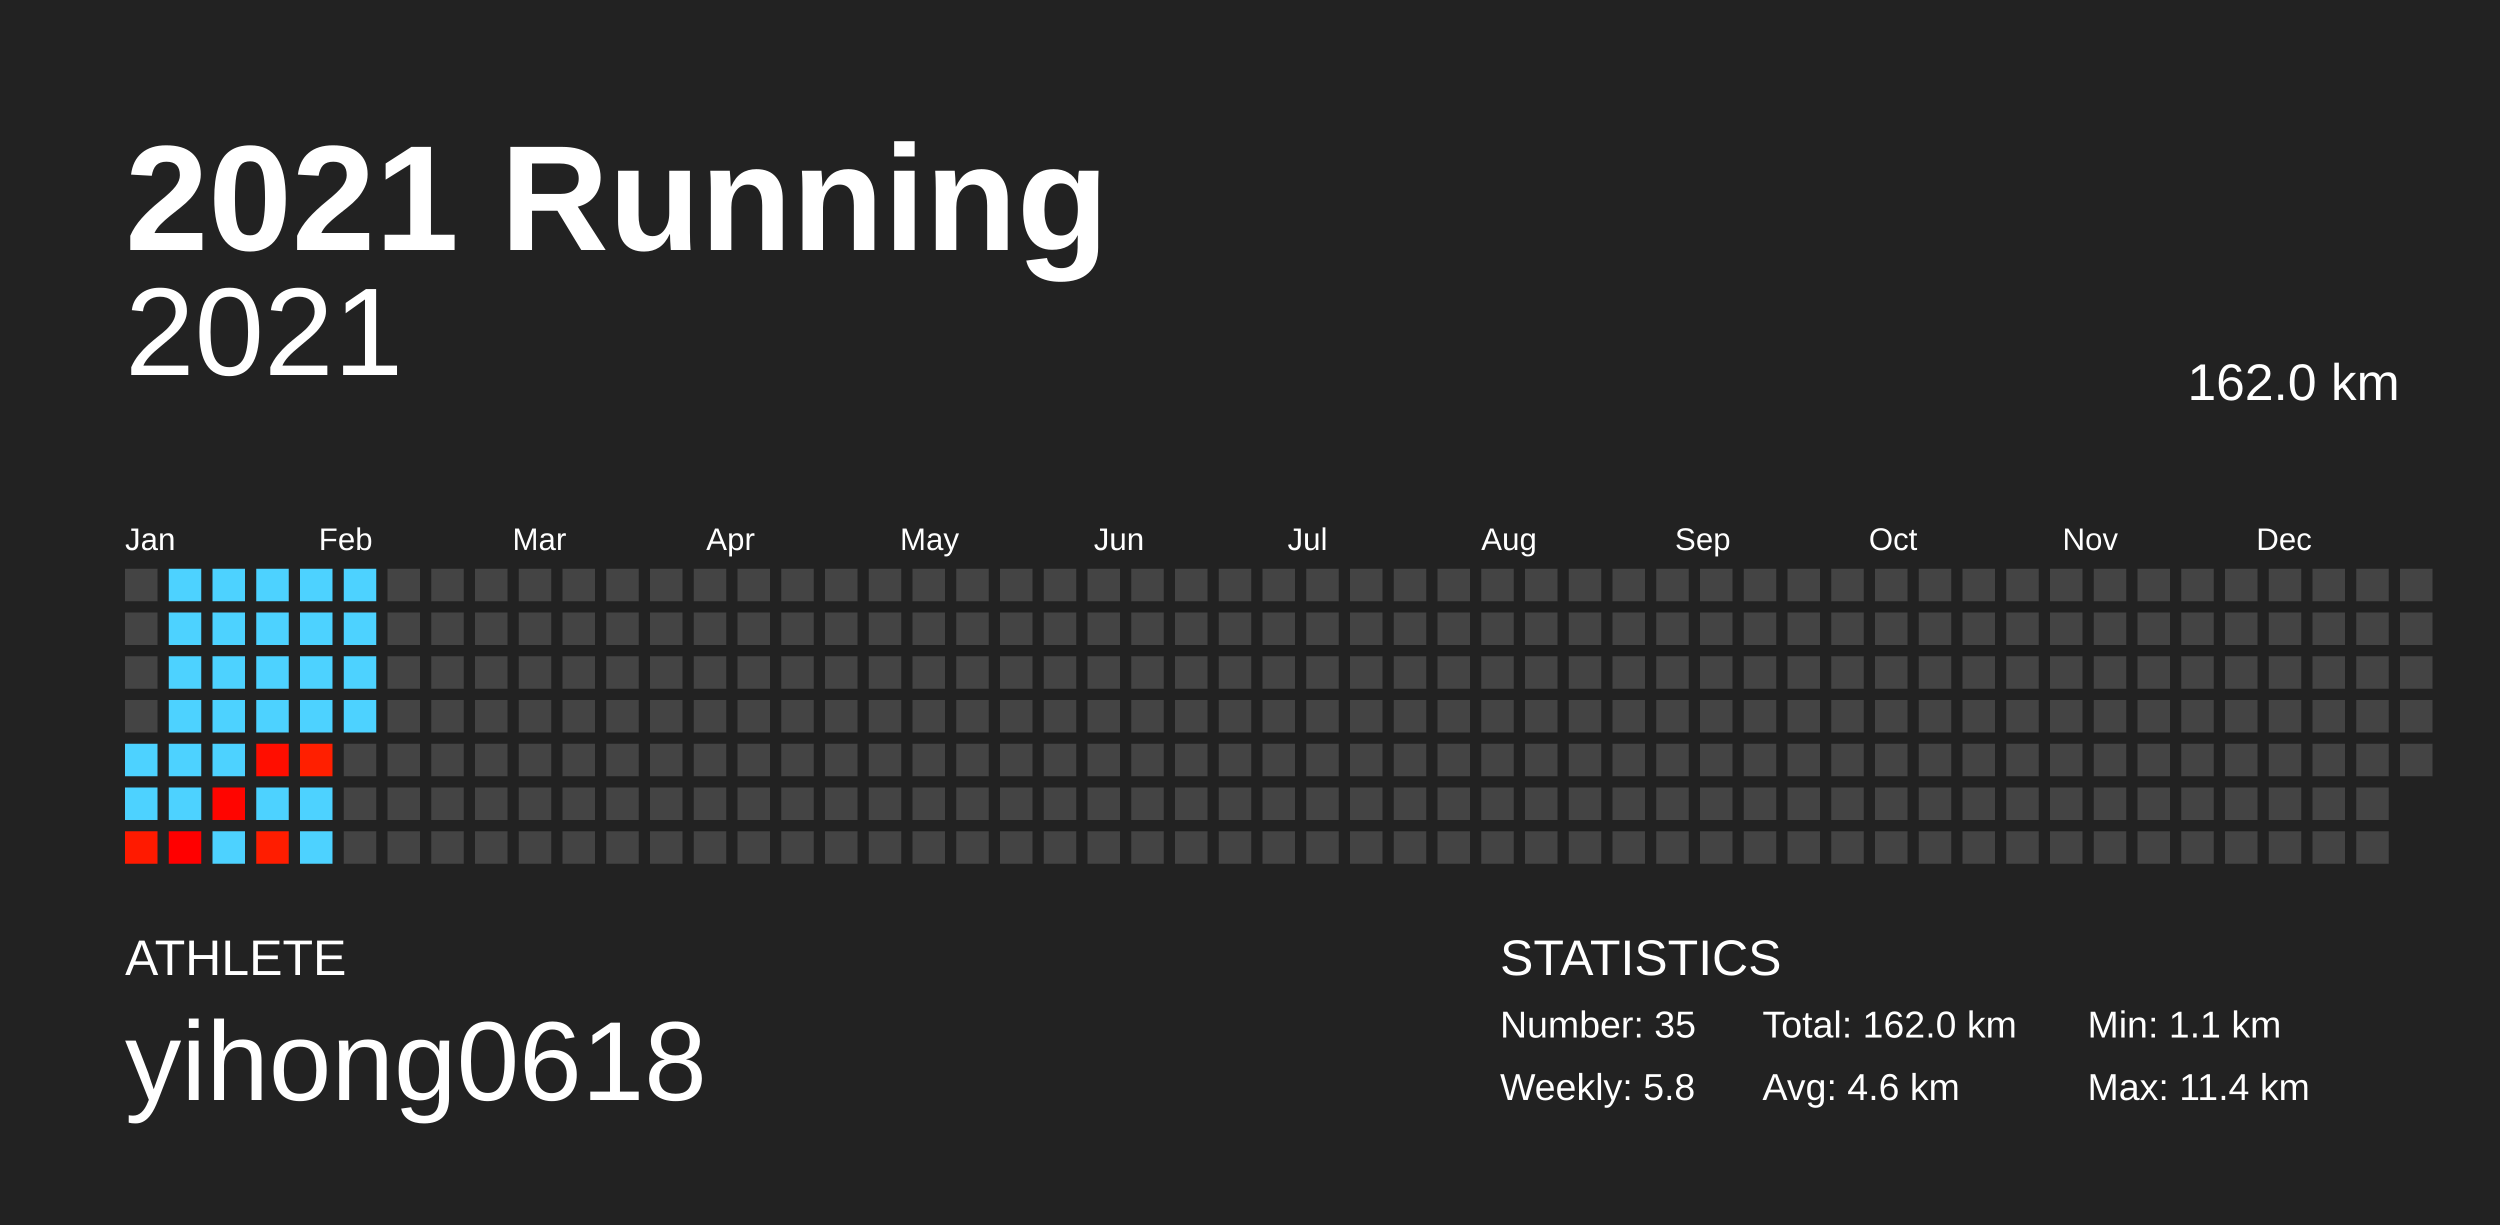
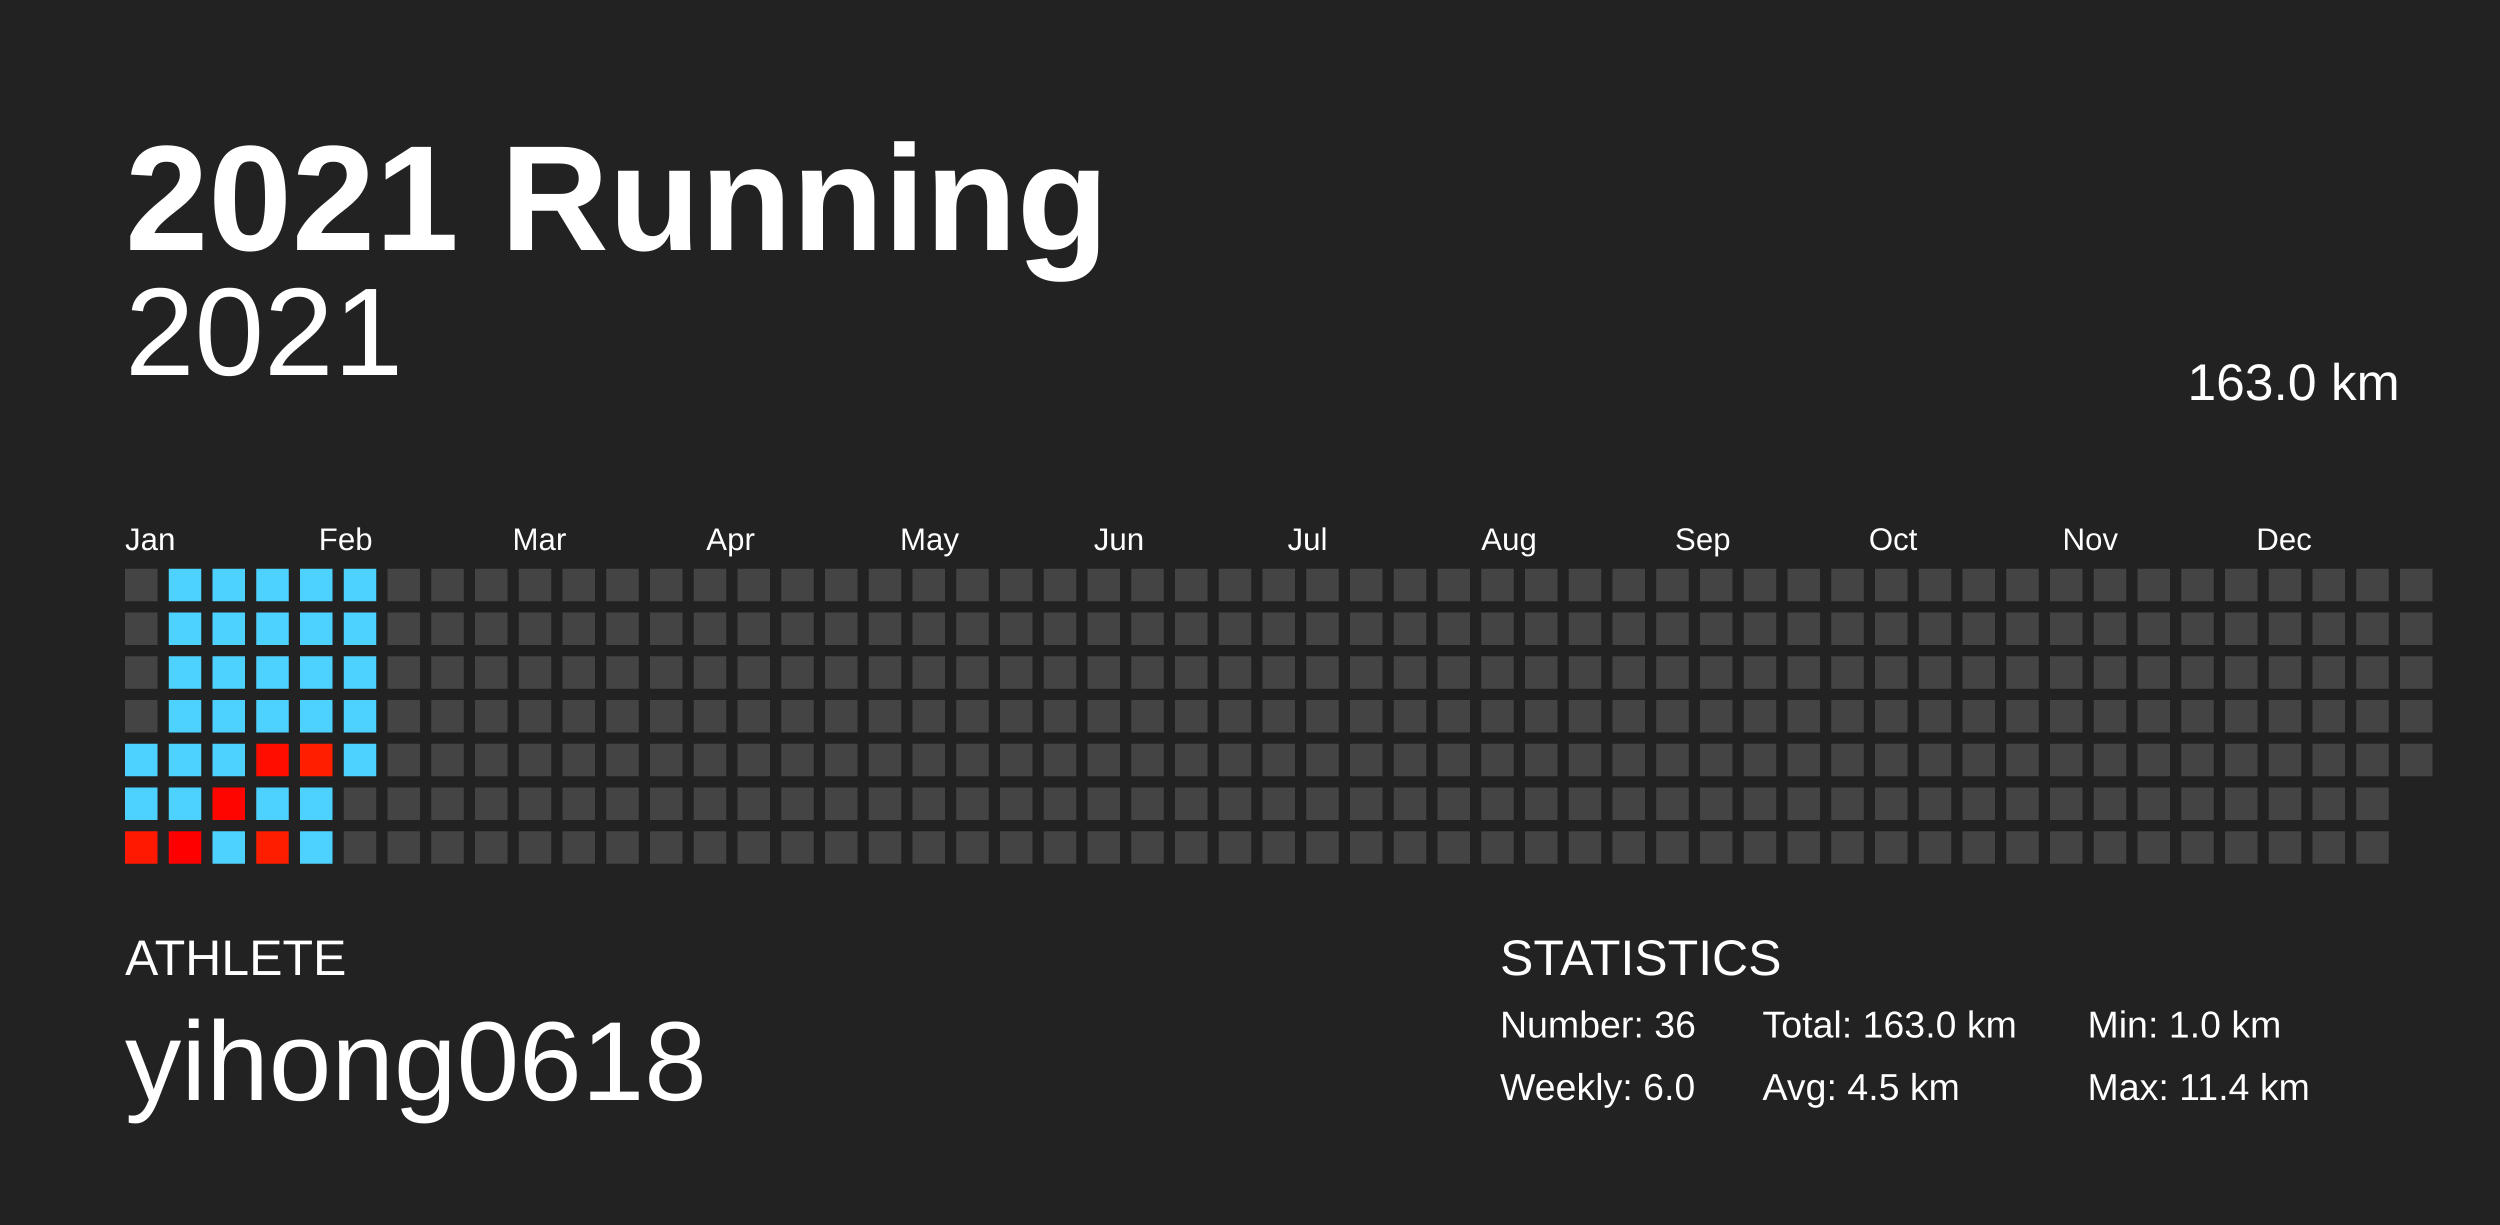
<svg xmlns="http://www.w3.org/2000/svg" baseProfile="full" height="98mm" version="1.1" viewBox="0,0,200,98" width="200mm">
  <defs />
  <rect fill="#222222" height="98" width="200" x="0" y="0" />
  <text fill="#FFFFFF" style="font-size:12px; font-family:Arial; font-weight:bold;" x="10" y="20">2021 Running</text>
  <text fill="#FFFFFF" style="font-size:4px; font-family:Arial" x="10" y="78">ATHLETE</text>
  <text fill="#FFFFFF" style="font-size:9px; font-family:Arial" x="10" y="88">yihong0618</text>
  <text fill="#FFFFFF" style="font-size:4px; font-family:Arial" x="120" y="78">STATISTICS</text>
-   <text fill="#FFFFFF" style="font-size:3px; font-family:Arial" x="120" y="83">Number: 35</text>
-   <text fill="#FFFFFF" style="font-size:3px; font-family:Arial" x="120" y="88">Weekly: 5.8</text>
-   <text fill="#FFFFFF" style="font-size:3px; font-family:Arial" x="141" y="83">Total: 162.0 km</text>
-   <text fill="#FFFFFF" style="font-size:3px; font-family:Arial" x="141" y="88">Avg: 4.6 km</text>
-   <text fill="#FFFFFF" style="font-size:3px; font-family:Arial" x="167" y="83">Min: 1.1 km</text>
+   <text fill="#FFFFFF" style="font-size:3px; font-family:Arial" x="120" y="83">Number: 36</text>
+   <text fill="#FFFFFF" style="font-size:3px; font-family:Arial" x="120" y="88">Weekly: 6.0</text>
+   <text fill="#FFFFFF" style="font-size:3px; font-family:Arial" x="141" y="83">Total: 163.0 km</text>
+   <text fill="#FFFFFF" style="font-size:3px; font-family:Arial" x="141" y="88">Avg: 4.5 km</text>
+   <text fill="#FFFFFF" style="font-size:3px; font-family:Arial" x="167" y="83">Min: 1.0 km</text>
  <text fill="#FFFFFF" style="font-size:3px; font-family:Arial" x="167" y="88">Max: 11.4 km</text>
  <text alignment-baseline="hanging" fill="#FFFFFF" style="font-size:10.0px; font-family:Arial;" x="10" y="30">2021</text>
-   <text alignment-baseline="hanging" fill="#FFFFFF" style="font-size:4.125px; font-family:Arial;" x="175" y="32">162.0 km</text>
+   <text alignment-baseline="hanging" fill="#FFFFFF" style="font-size:4.125px; font-family:Arial;" x="175" y="32">163.0 km</text>
  <text fill="#FFFFFF" style="font-size:2.5px; font-family:Arial" x="10.0" y="44">Jan</text>
  <text fill="#FFFFFF" style="font-size:2.5px; font-family:Arial" x="25.5" y="44">Feb</text>
  <text fill="#FFFFFF" style="font-size:2.5px; font-family:Arial" x="41.0" y="44">Mar</text>
  <text fill="#FFFFFF" style="font-size:2.5px; font-family:Arial" x="56.5" y="44">Apr</text>
  <text fill="#FFFFFF" style="font-size:2.5px; font-family:Arial" x="72.0" y="44">May</text>
  <text fill="#FFFFFF" style="font-size:2.5px; font-family:Arial" x="87.5" y="44">Jun</text>
  <text fill="#FFFFFF" style="font-size:2.5px; font-family:Arial" x="103.0" y="44">Jul</text>
  <text fill="#FFFFFF" style="font-size:2.5px; font-family:Arial" x="118.5" y="44">Aug</text>
  <text fill="#FFFFFF" style="font-size:2.5px; font-family:Arial" x="134.0" y="44">Sep</text>
  <text fill="#FFFFFF" style="font-size:2.5px; font-family:Arial" x="149.5" y="44">Oct</text>
  <text fill="#FFFFFF" style="font-size:2.5px; font-family:Arial" x="165.0" y="44">Nov</text>
  <text fill="#FFFFFF" style="font-size:2.5px; font-family:Arial" x="180.5" y="44">Dec</text>
  <rect fill="#444444" height="2.6" width="2.6" x="10.0" y="45.5" />
  <rect fill="#444444" height="2.6" width="2.6" x="10.0" y="49.0" />
  <rect fill="#444444" height="2.6" width="2.6" x="10.0" y="52.5" />
  <rect fill="#444444" height="2.6" width="2.6" x="10.0" y="56.0" />
  <rect fill="#4dd2ff" height="2.6" width="2.6" x="10.0" y="59.5" />
  <rect fill="#4dd2ff" height="2.6" width="2.6" x="10.0" y="63.0" />
-   <rect fill="#ff1a00" height="2.6" width="2.6" x="10.0" y="66.5" />
+   <rect fill="#ff1900" height="2.6" width="2.6" x="10.0" y="66.5" />
  <rect fill="#4dd2ff" height="2.6" width="2.6" x="13.5" y="45.5" />
  <rect fill="#4dd2ff" height="2.6" width="2.6" x="13.5" y="49.0" />
  <rect fill="#4dd2ff" height="2.6" width="2.6" x="13.5" y="52.5" />
  <rect fill="#4dd2ff" height="2.6" width="2.6" x="13.5" y="56.0" />
  <rect fill="#4dd2ff" height="2.6" width="2.6" x="13.5" y="59.5" />
  <rect fill="#4dd2ff" height="2.6" width="2.6" x="13.5" y="63.0" />
  <rect fill="#ff0000" height="2.6" width="2.6" x="13.5" y="66.5" />
  <rect fill="#4dd2ff" height="2.6" width="2.6" x="17.0" y="45.5" />
  <rect fill="#4dd2ff" height="2.6" width="2.6" x="17.0" y="49.0" />
  <rect fill="#4dd2ff" height="2.6" width="2.6" x="17.0" y="52.5" />
  <rect fill="#4dd2ff" height="2.6" width="2.6" x="17.0" y="56.0" />
  <rect fill="#4dd2ff" height="2.6" width="2.6" x="17.0" y="59.5" />
  <rect fill="#ff0500" height="2.6" width="2.6" x="17.0" y="63.0" />
  <rect fill="#4dd2ff" height="2.6" width="2.6" x="17.0" y="66.5" />
  <rect fill="#4dd2ff" height="2.6" width="2.6" x="20.5" y="45.5" />
  <rect fill="#4dd2ff" height="2.6" width="2.6" x="20.5" y="49.0" />
  <rect fill="#4dd2ff" height="2.6" width="2.6" x="20.5" y="52.5" />
  <rect fill="#4dd2ff" height="2.6" width="2.6" x="20.5" y="56.0" />
  <rect fill="#ff0e00" height="2.6" width="2.6" x="20.5" y="59.5" />
  <rect fill="#4dd2ff" height="2.6" width="2.6" x="20.5" y="63.0" />
  <rect fill="#ff1d00" height="2.6" width="2.6" x="20.5" y="66.5" />
  <rect fill="#4dd2ff" height="2.6" width="2.6" x="24.0" y="45.5" />
  <rect fill="#4dd2ff" height="2.6" width="2.6" x="24.0" y="49.0" />
  <rect fill="#4dd2ff" height="2.6" width="2.6" x="24.0" y="52.5" />
  <rect fill="#4dd2ff" height="2.6" width="2.6" x="24.0" y="56.0" />
-   <rect fill="#ff1f00" height="2.6" width="2.6" x="24.0" y="59.5" />
+   <rect fill="#ff1e00" height="2.6" width="2.6" x="24.0" y="59.5" />
  <rect fill="#4dd2ff" height="2.6" width="2.6" x="24.0" y="63.0" />
  <rect fill="#4dd2ff" height="2.6" width="2.6" x="24.0" y="66.5" />
  <rect fill="#4dd2ff" height="2.6" width="2.6" x="27.5" y="45.5" />
  <rect fill="#4dd2ff" height="2.6" width="2.6" x="27.5" y="49.0" />
  <rect fill="#4dd2ff" height="2.6" width="2.6" x="27.5" y="52.5" />
  <rect fill="#4dd2ff" height="2.6" width="2.6" x="27.5" y="56.0" />
-   <rect fill="#444444" height="2.6" width="2.6" x="27.5" y="59.5" />
+   <rect fill="#4dd2ff" height="2.6" width="2.6" x="27.5" y="59.5" />
  <rect fill="#444444" height="2.6" width="2.6" x="27.5" y="63.0" />
  <rect fill="#444444" height="2.6" width="2.6" x="27.5" y="66.5" />
  <rect fill="#444444" height="2.6" width="2.6" x="31.0" y="45.5" />
  <rect fill="#444444" height="2.6" width="2.6" x="31.0" y="49.0" />
  <rect fill="#444444" height="2.6" width="2.6" x="31.0" y="52.5" />
  <rect fill="#444444" height="2.6" width="2.6" x="31.0" y="56.0" />
  <rect fill="#444444" height="2.6" width="2.6" x="31.0" y="59.5" />
  <rect fill="#444444" height="2.6" width="2.6" x="31.0" y="63.0" />
  <rect fill="#444444" height="2.6" width="2.6" x="31.0" y="66.5" />
  <rect fill="#444444" height="2.6" width="2.6" x="34.5" y="45.5" />
  <rect fill="#444444" height="2.6" width="2.6" x="34.5" y="49.0" />
  <rect fill="#444444" height="2.6" width="2.6" x="34.5" y="52.5" />
  <rect fill="#444444" height="2.6" width="2.6" x="34.5" y="56.0" />
  <rect fill="#444444" height="2.6" width="2.6" x="34.5" y="59.5" />
  <rect fill="#444444" height="2.6" width="2.6" x="34.5" y="63.0" />
  <rect fill="#444444" height="2.6" width="2.6" x="34.5" y="66.5" />
  <rect fill="#444444" height="2.6" width="2.6" x="38.0" y="45.5" />
  <rect fill="#444444" height="2.6" width="2.6" x="38.0" y="49.0" />
  <rect fill="#444444" height="2.6" width="2.6" x="38.0" y="52.5" />
  <rect fill="#444444" height="2.6" width="2.6" x="38.0" y="56.0" />
  <rect fill="#444444" height="2.6" width="2.6" x="38.0" y="59.5" />
  <rect fill="#444444" height="2.6" width="2.6" x="38.0" y="63.0" />
  <rect fill="#444444" height="2.6" width="2.6" x="38.0" y="66.5" />
  <rect fill="#444444" height="2.6" width="2.6" x="41.5" y="45.5" />
  <rect fill="#444444" height="2.6" width="2.6" x="41.5" y="49.0" />
  <rect fill="#444444" height="2.6" width="2.6" x="41.5" y="52.5" />
  <rect fill="#444444" height="2.6" width="2.6" x="41.5" y="56.0" />
  <rect fill="#444444" height="2.6" width="2.6" x="41.5" y="59.5" />
  <rect fill="#444444" height="2.6" width="2.6" x="41.5" y="63.0" />
  <rect fill="#444444" height="2.6" width="2.6" x="41.5" y="66.5" />
  <rect fill="#444444" height="2.6" width="2.6" x="45.0" y="45.5" />
  <rect fill="#444444" height="2.6" width="2.6" x="45.0" y="49.0" />
  <rect fill="#444444" height="2.6" width="2.6" x="45.0" y="52.5" />
  <rect fill="#444444" height="2.6" width="2.6" x="45.0" y="56.0" />
  <rect fill="#444444" height="2.6" width="2.6" x="45.0" y="59.5" />
  <rect fill="#444444" height="2.6" width="2.6" x="45.0" y="63.0" />
  <rect fill="#444444" height="2.6" width="2.6" x="45.0" y="66.5" />
  <rect fill="#444444" height="2.6" width="2.6" x="48.5" y="45.5" />
  <rect fill="#444444" height="2.6" width="2.6" x="48.5" y="49.0" />
  <rect fill="#444444" height="2.6" width="2.6" x="48.5" y="52.5" />
  <rect fill="#444444" height="2.6" width="2.6" x="48.5" y="56.0" />
  <rect fill="#444444" height="2.6" width="2.6" x="48.5" y="59.5" />
  <rect fill="#444444" height="2.6" width="2.6" x="48.5" y="63.0" />
  <rect fill="#444444" height="2.6" width="2.6" x="48.5" y="66.5" />
  <rect fill="#444444" height="2.6" width="2.6" x="52.0" y="45.5" />
  <rect fill="#444444" height="2.6" width="2.6" x="52.0" y="49.0" />
  <rect fill="#444444" height="2.6" width="2.6" x="52.0" y="52.5" />
  <rect fill="#444444" height="2.6" width="2.6" x="52.0" y="56.0" />
  <rect fill="#444444" height="2.6" width="2.6" x="52.0" y="59.5" />
  <rect fill="#444444" height="2.6" width="2.6" x="52.0" y="63.0" />
  <rect fill="#444444" height="2.6" width="2.6" x="52.0" y="66.5" />
  <rect fill="#444444" height="2.6" width="2.6" x="55.5" y="45.5" />
  <rect fill="#444444" height="2.6" width="2.6" x="55.5" y="49.0" />
  <rect fill="#444444" height="2.6" width="2.6" x="55.5" y="52.5" />
  <rect fill="#444444" height="2.6" width="2.6" x="55.5" y="56.0" />
  <rect fill="#444444" height="2.6" width="2.6" x="55.5" y="59.5" />
  <rect fill="#444444" height="2.6" width="2.6" x="55.5" y="63.0" />
  <rect fill="#444444" height="2.6" width="2.6" x="55.5" y="66.5" />
  <rect fill="#444444" height="2.6" width="2.6" x="59.0" y="45.5" />
  <rect fill="#444444" height="2.6" width="2.6" x="59.0" y="49.0" />
  <rect fill="#444444" height="2.6" width="2.6" x="59.0" y="52.5" />
  <rect fill="#444444" height="2.6" width="2.6" x="59.0" y="56.0" />
  <rect fill="#444444" height="2.6" width="2.6" x="59.0" y="59.5" />
  <rect fill="#444444" height="2.6" width="2.6" x="59.0" y="63.0" />
  <rect fill="#444444" height="2.6" width="2.6" x="59.0" y="66.5" />
  <rect fill="#444444" height="2.6" width="2.6" x="62.5" y="45.5" />
  <rect fill="#444444" height="2.6" width="2.6" x="62.5" y="49.0" />
  <rect fill="#444444" height="2.6" width="2.6" x="62.5" y="52.5" />
  <rect fill="#444444" height="2.6" width="2.6" x="62.5" y="56.0" />
  <rect fill="#444444" height="2.6" width="2.6" x="62.5" y="59.5" />
  <rect fill="#444444" height="2.6" width="2.6" x="62.5" y="63.0" />
  <rect fill="#444444" height="2.6" width="2.6" x="62.5" y="66.5" />
  <rect fill="#444444" height="2.6" width="2.6" x="66.0" y="45.5" />
  <rect fill="#444444" height="2.6" width="2.6" x="66.0" y="49.0" />
  <rect fill="#444444" height="2.6" width="2.6" x="66.0" y="52.5" />
  <rect fill="#444444" height="2.6" width="2.6" x="66.0" y="56.0" />
  <rect fill="#444444" height="2.6" width="2.6" x="66.0" y="59.5" />
  <rect fill="#444444" height="2.6" width="2.6" x="66.0" y="63.0" />
  <rect fill="#444444" height="2.6" width="2.6" x="66.0" y="66.5" />
  <rect fill="#444444" height="2.6" width="2.6" x="69.5" y="45.5" />
  <rect fill="#444444" height="2.6" width="2.6" x="69.5" y="49.0" />
  <rect fill="#444444" height="2.6" width="2.6" x="69.5" y="52.5" />
  <rect fill="#444444" height="2.6" width="2.6" x="69.5" y="56.0" />
  <rect fill="#444444" height="2.6" width="2.6" x="69.5" y="59.5" />
  <rect fill="#444444" height="2.6" width="2.6" x="69.5" y="63.0" />
  <rect fill="#444444" height="2.6" width="2.6" x="69.5" y="66.5" />
  <rect fill="#444444" height="2.6" width="2.6" x="73.0" y="45.5" />
  <rect fill="#444444" height="2.6" width="2.6" x="73.0" y="49.0" />
  <rect fill="#444444" height="2.6" width="2.6" x="73.0" y="52.5" />
  <rect fill="#444444" height="2.6" width="2.6" x="73.0" y="56.0" />
  <rect fill="#444444" height="2.6" width="2.6" x="73.0" y="59.5" />
  <rect fill="#444444" height="2.6" width="2.6" x="73.0" y="63.0" />
  <rect fill="#444444" height="2.6" width="2.6" x="73.0" y="66.5" />
  <rect fill="#444444" height="2.6" width="2.6" x="76.5" y="45.5" />
  <rect fill="#444444" height="2.6" width="2.6" x="76.5" y="49.0" />
  <rect fill="#444444" height="2.6" width="2.6" x="76.5" y="52.5" />
  <rect fill="#444444" height="2.6" width="2.6" x="76.5" y="56.0" />
  <rect fill="#444444" height="2.6" width="2.6" x="76.5" y="59.5" />
  <rect fill="#444444" height="2.6" width="2.6" x="76.5" y="63.0" />
  <rect fill="#444444" height="2.6" width="2.6" x="76.5" y="66.5" />
  <rect fill="#444444" height="2.6" width="2.6" x="80.0" y="45.5" />
  <rect fill="#444444" height="2.6" width="2.6" x="80.0" y="49.0" />
  <rect fill="#444444" height="2.6" width="2.6" x="80.0" y="52.5" />
  <rect fill="#444444" height="2.6" width="2.6" x="80.0" y="56.0" />
  <rect fill="#444444" height="2.6" width="2.6" x="80.0" y="59.5" />
  <rect fill="#444444" height="2.6" width="2.6" x="80.0" y="63.0" />
  <rect fill="#444444" height="2.6" width="2.6" x="80.0" y="66.5" />
  <rect fill="#444444" height="2.6" width="2.6" x="83.5" y="45.5" />
  <rect fill="#444444" height="2.6" width="2.6" x="83.5" y="49.0" />
  <rect fill="#444444" height="2.6" width="2.6" x="83.5" y="52.5" />
  <rect fill="#444444" height="2.6" width="2.6" x="83.5" y="56.0" />
  <rect fill="#444444" height="2.6" width="2.6" x="83.5" y="59.5" />
  <rect fill="#444444" height="2.6" width="2.6" x="83.5" y="63.0" />
  <rect fill="#444444" height="2.6" width="2.6" x="83.5" y="66.5" />
  <rect fill="#444444" height="2.6" width="2.6" x="87.0" y="45.5" />
  <rect fill="#444444" height="2.6" width="2.6" x="87.0" y="49.0" />
  <rect fill="#444444" height="2.6" width="2.6" x="87.0" y="52.5" />
  <rect fill="#444444" height="2.6" width="2.6" x="87.0" y="56.0" />
  <rect fill="#444444" height="2.6" width="2.6" x="87.0" y="59.5" />
  <rect fill="#444444" height="2.6" width="2.6" x="87.0" y="63.0" />
  <rect fill="#444444" height="2.6" width="2.6" x="87.0" y="66.5" />
  <rect fill="#444444" height="2.6" width="2.6" x="90.5" y="45.5" />
  <rect fill="#444444" height="2.6" width="2.6" x="90.5" y="49.0" />
  <rect fill="#444444" height="2.6" width="2.6" x="90.5" y="52.5" />
  <rect fill="#444444" height="2.6" width="2.6" x="90.5" y="56.0" />
  <rect fill="#444444" height="2.6" width="2.6" x="90.5" y="59.5" />
  <rect fill="#444444" height="2.6" width="2.6" x="90.5" y="63.0" />
  <rect fill="#444444" height="2.6" width="2.6" x="90.5" y="66.5" />
  <rect fill="#444444" height="2.6" width="2.6" x="94.0" y="45.5" />
  <rect fill="#444444" height="2.6" width="2.6" x="94.0" y="49.0" />
  <rect fill="#444444" height="2.6" width="2.6" x="94.0" y="52.5" />
  <rect fill="#444444" height="2.6" width="2.6" x="94.0" y="56.0" />
  <rect fill="#444444" height="2.6" width="2.6" x="94.0" y="59.5" />
  <rect fill="#444444" height="2.6" width="2.6" x="94.0" y="63.0" />
  <rect fill="#444444" height="2.6" width="2.6" x="94.0" y="66.5" />
  <rect fill="#444444" height="2.6" width="2.6" x="97.5" y="45.5" />
  <rect fill="#444444" height="2.6" width="2.6" x="97.5" y="49.0" />
  <rect fill="#444444" height="2.6" width="2.6" x="97.5" y="52.5" />
  <rect fill="#444444" height="2.6" width="2.6" x="97.5" y="56.0" />
  <rect fill="#444444" height="2.6" width="2.6" x="97.5" y="59.5" />
  <rect fill="#444444" height="2.6" width="2.6" x="97.5" y="63.0" />
  <rect fill="#444444" height="2.6" width="2.6" x="97.5" y="66.5" />
  <rect fill="#444444" height="2.6" width="2.6" x="101.0" y="45.5" />
  <rect fill="#444444" height="2.6" width="2.6" x="101.0" y="49.0" />
  <rect fill="#444444" height="2.6" width="2.6" x="101.0" y="52.5" />
  <rect fill="#444444" height="2.6" width="2.6" x="101.0" y="56.0" />
  <rect fill="#444444" height="2.6" width="2.6" x="101.0" y="59.5" />
  <rect fill="#444444" height="2.6" width="2.6" x="101.0" y="63.0" />
  <rect fill="#444444" height="2.6" width="2.6" x="101.0" y="66.5" />
  <rect fill="#444444" height="2.6" width="2.6" x="104.5" y="45.5" />
  <rect fill="#444444" height="2.6" width="2.6" x="104.5" y="49.0" />
  <rect fill="#444444" height="2.6" width="2.6" x="104.5" y="52.5" />
  <rect fill="#444444" height="2.6" width="2.6" x="104.5" y="56.0" />
  <rect fill="#444444" height="2.6" width="2.6" x="104.5" y="59.5" />
  <rect fill="#444444" height="2.6" width="2.6" x="104.5" y="63.0" />
  <rect fill="#444444" height="2.6" width="2.6" x="104.5" y="66.5" />
  <rect fill="#444444" height="2.6" width="2.6" x="108.0" y="45.5" />
  <rect fill="#444444" height="2.6" width="2.6" x="108.0" y="49.0" />
  <rect fill="#444444" height="2.6" width="2.6" x="108.0" y="52.5" />
  <rect fill="#444444" height="2.6" width="2.6" x="108.0" y="56.0" />
  <rect fill="#444444" height="2.6" width="2.6" x="108.0" y="59.5" />
  <rect fill="#444444" height="2.6" width="2.6" x="108.0" y="63.0" />
  <rect fill="#444444" height="2.6" width="2.6" x="108.0" y="66.5" />
  <rect fill="#444444" height="2.6" width="2.6" x="111.5" y="45.5" />
  <rect fill="#444444" height="2.6" width="2.6" x="111.5" y="49.0" />
  <rect fill="#444444" height="2.6" width="2.6" x="111.5" y="52.5" />
  <rect fill="#444444" height="2.6" width="2.6" x="111.5" y="56.0" />
  <rect fill="#444444" height="2.6" width="2.6" x="111.5" y="59.5" />
  <rect fill="#444444" height="2.6" width="2.6" x="111.5" y="63.0" />
  <rect fill="#444444" height="2.6" width="2.6" x="111.5" y="66.5" />
  <rect fill="#444444" height="2.6" width="2.6" x="115.0" y="45.5" />
  <rect fill="#444444" height="2.6" width="2.6" x="115.0" y="49.0" />
  <rect fill="#444444" height="2.6" width="2.6" x="115.0" y="52.5" />
  <rect fill="#444444" height="2.6" width="2.6" x="115.0" y="56.0" />
  <rect fill="#444444" height="2.6" width="2.6" x="115.0" y="59.5" />
  <rect fill="#444444" height="2.6" width="2.6" x="115.0" y="63.0" />
  <rect fill="#444444" height="2.6" width="2.6" x="115.0" y="66.5" />
  <rect fill="#444444" height="2.6" width="2.6" x="118.5" y="45.5" />
  <rect fill="#444444" height="2.6" width="2.6" x="118.5" y="49.0" />
  <rect fill="#444444" height="2.6" width="2.6" x="118.5" y="52.5" />
  <rect fill="#444444" height="2.6" width="2.6" x="118.5" y="56.0" />
  <rect fill="#444444" height="2.6" width="2.6" x="118.5" y="59.5" />
  <rect fill="#444444" height="2.6" width="2.6" x="118.5" y="63.0" />
  <rect fill="#444444" height="2.6" width="2.6" x="118.5" y="66.5" />
  <rect fill="#444444" height="2.6" width="2.6" x="122.0" y="45.5" />
  <rect fill="#444444" height="2.6" width="2.6" x="122.0" y="49.0" />
  <rect fill="#444444" height="2.6" width="2.6" x="122.0" y="52.5" />
  <rect fill="#444444" height="2.6" width="2.6" x="122.0" y="56.0" />
  <rect fill="#444444" height="2.6" width="2.6" x="122.0" y="59.5" />
  <rect fill="#444444" height="2.6" width="2.6" x="122.0" y="63.0" />
  <rect fill="#444444" height="2.6" width="2.6" x="122.0" y="66.5" />
  <rect fill="#444444" height="2.6" width="2.6" x="125.5" y="45.5" />
  <rect fill="#444444" height="2.6" width="2.6" x="125.5" y="49.0" />
  <rect fill="#444444" height="2.6" width="2.6" x="125.5" y="52.5" />
  <rect fill="#444444" height="2.6" width="2.6" x="125.5" y="56.0" />
  <rect fill="#444444" height="2.6" width="2.6" x="125.5" y="59.5" />
  <rect fill="#444444" height="2.6" width="2.6" x="125.5" y="63.0" />
  <rect fill="#444444" height="2.6" width="2.6" x="125.5" y="66.5" />
  <rect fill="#444444" height="2.6" width="2.6" x="129.0" y="45.5" />
  <rect fill="#444444" height="2.6" width="2.6" x="129.0" y="49.0" />
  <rect fill="#444444" height="2.6" width="2.6" x="129.0" y="52.5" />
  <rect fill="#444444" height="2.6" width="2.6" x="129.0" y="56.0" />
  <rect fill="#444444" height="2.6" width="2.6" x="129.0" y="59.5" />
  <rect fill="#444444" height="2.6" width="2.6" x="129.0" y="63.0" />
  <rect fill="#444444" height="2.6" width="2.6" x="129.0" y="66.5" />
  <rect fill="#444444" height="2.6" width="2.6" x="132.5" y="45.5" />
  <rect fill="#444444" height="2.6" width="2.6" x="132.5" y="49.0" />
  <rect fill="#444444" height="2.6" width="2.6" x="132.5" y="52.5" />
  <rect fill="#444444" height="2.6" width="2.6" x="132.5" y="56.0" />
  <rect fill="#444444" height="2.6" width="2.6" x="132.5" y="59.5" />
  <rect fill="#444444" height="2.6" width="2.6" x="132.5" y="63.0" />
  <rect fill="#444444" height="2.6" width="2.6" x="132.5" y="66.5" />
  <rect fill="#444444" height="2.6" width="2.6" x="136.0" y="45.5" />
  <rect fill="#444444" height="2.6" width="2.6" x="136.0" y="49.0" />
  <rect fill="#444444" height="2.6" width="2.6" x="136.0" y="52.5" />
  <rect fill="#444444" height="2.6" width="2.6" x="136.0" y="56.0" />
  <rect fill="#444444" height="2.6" width="2.6" x="136.0" y="59.5" />
  <rect fill="#444444" height="2.6" width="2.6" x="136.0" y="63.0" />
  <rect fill="#444444" height="2.6" width="2.6" x="136.0" y="66.5" />
  <rect fill="#444444" height="2.6" width="2.6" x="139.5" y="45.5" />
  <rect fill="#444444" height="2.6" width="2.6" x="139.5" y="49.0" />
  <rect fill="#444444" height="2.6" width="2.6" x="139.5" y="52.5" />
  <rect fill="#444444" height="2.6" width="2.6" x="139.5" y="56.0" />
  <rect fill="#444444" height="2.6" width="2.6" x="139.5" y="59.5" />
  <rect fill="#444444" height="2.6" width="2.6" x="139.5" y="63.0" />
  <rect fill="#444444" height="2.6" width="2.6" x="139.5" y="66.5" />
  <rect fill="#444444" height="2.6" width="2.6" x="143.0" y="45.5" />
  <rect fill="#444444" height="2.6" width="2.6" x="143.0" y="49.0" />
  <rect fill="#444444" height="2.6" width="2.6" x="143.0" y="52.5" />
  <rect fill="#444444" height="2.6" width="2.6" x="143.0" y="56.0" />
  <rect fill="#444444" height="2.6" width="2.6" x="143.0" y="59.5" />
  <rect fill="#444444" height="2.6" width="2.6" x="143.0" y="63.0" />
  <rect fill="#444444" height="2.6" width="2.6" x="143.0" y="66.5" />
  <rect fill="#444444" height="2.6" width="2.6" x="146.5" y="45.5" />
  <rect fill="#444444" height="2.6" width="2.6" x="146.5" y="49.0" />
  <rect fill="#444444" height="2.6" width="2.6" x="146.5" y="52.5" />
  <rect fill="#444444" height="2.6" width="2.6" x="146.5" y="56.0" />
  <rect fill="#444444" height="2.6" width="2.6" x="146.5" y="59.5" />
  <rect fill="#444444" height="2.6" width="2.6" x="146.5" y="63.0" />
  <rect fill="#444444" height="2.6" width="2.6" x="146.5" y="66.5" />
  <rect fill="#444444" height="2.6" width="2.6" x="150.0" y="45.5" />
  <rect fill="#444444" height="2.6" width="2.6" x="150.0" y="49.0" />
  <rect fill="#444444" height="2.6" width="2.6" x="150.0" y="52.5" />
  <rect fill="#444444" height="2.6" width="2.6" x="150.0" y="56.0" />
  <rect fill="#444444" height="2.6" width="2.6" x="150.0" y="59.5" />
  <rect fill="#444444" height="2.6" width="2.6" x="150.0" y="63.0" />
  <rect fill="#444444" height="2.6" width="2.6" x="150.0" y="66.5" />
  <rect fill="#444444" height="2.6" width="2.6" x="153.5" y="45.5" />
  <rect fill="#444444" height="2.6" width="2.6" x="153.5" y="49.0" />
  <rect fill="#444444" height="2.6" width="2.6" x="153.5" y="52.5" />
  <rect fill="#444444" height="2.6" width="2.6" x="153.5" y="56.0" />
  <rect fill="#444444" height="2.6" width="2.6" x="153.5" y="59.5" />
  <rect fill="#444444" height="2.6" width="2.6" x="153.5" y="63.0" />
  <rect fill="#444444" height="2.6" width="2.6" x="153.5" y="66.5" />
  <rect fill="#444444" height="2.6" width="2.6" x="157.0" y="45.5" />
  <rect fill="#444444" height="2.6" width="2.6" x="157.0" y="49.0" />
  <rect fill="#444444" height="2.6" width="2.6" x="157.0" y="52.5" />
  <rect fill="#444444" height="2.6" width="2.6" x="157.0" y="56.0" />
  <rect fill="#444444" height="2.6" width="2.6" x="157.0" y="59.5" />
  <rect fill="#444444" height="2.6" width="2.6" x="157.0" y="63.0" />
  <rect fill="#444444" height="2.6" width="2.6" x="157.0" y="66.5" />
  <rect fill="#444444" height="2.6" width="2.6" x="160.5" y="45.5" />
  <rect fill="#444444" height="2.6" width="2.6" x="160.5" y="49.0" />
  <rect fill="#444444" height="2.6" width="2.6" x="160.5" y="52.5" />
  <rect fill="#444444" height="2.6" width="2.6" x="160.5" y="56.0" />
  <rect fill="#444444" height="2.6" width="2.6" x="160.5" y="59.5" />
  <rect fill="#444444" height="2.6" width="2.6" x="160.5" y="63.0" />
  <rect fill="#444444" height="2.6" width="2.6" x="160.5" y="66.5" />
  <rect fill="#444444" height="2.6" width="2.6" x="164.0" y="45.5" />
  <rect fill="#444444" height="2.6" width="2.6" x="164.0" y="49.0" />
  <rect fill="#444444" height="2.6" width="2.6" x="164.0" y="52.5" />
  <rect fill="#444444" height="2.6" width="2.6" x="164.0" y="56.0" />
  <rect fill="#444444" height="2.6" width="2.6" x="164.0" y="59.5" />
  <rect fill="#444444" height="2.6" width="2.6" x="164.0" y="63.0" />
  <rect fill="#444444" height="2.6" width="2.6" x="164.0" y="66.5" />
  <rect fill="#444444" height="2.6" width="2.6" x="167.5" y="45.5" />
  <rect fill="#444444" height="2.6" width="2.6" x="167.5" y="49.0" />
  <rect fill="#444444" height="2.6" width="2.6" x="167.5" y="52.5" />
  <rect fill="#444444" height="2.6" width="2.6" x="167.5" y="56.0" />
  <rect fill="#444444" height="2.6" width="2.6" x="167.5" y="59.5" />
  <rect fill="#444444" height="2.6" width="2.6" x="167.5" y="63.0" />
  <rect fill="#444444" height="2.6" width="2.6" x="167.5" y="66.5" />
  <rect fill="#444444" height="2.6" width="2.6" x="171.0" y="45.5" />
  <rect fill="#444444" height="2.6" width="2.6" x="171.0" y="49.0" />
  <rect fill="#444444" height="2.6" width="2.6" x="171.0" y="52.5" />
  <rect fill="#444444" height="2.6" width="2.6" x="171.0" y="56.0" />
  <rect fill="#444444" height="2.6" width="2.6" x="171.0" y="59.5" />
  <rect fill="#444444" height="2.6" width="2.6" x="171.0" y="63.0" />
  <rect fill="#444444" height="2.6" width="2.6" x="171.0" y="66.5" />
  <rect fill="#444444" height="2.6" width="2.6" x="174.5" y="45.5" />
  <rect fill="#444444" height="2.6" width="2.6" x="174.5" y="49.0" />
  <rect fill="#444444" height="2.6" width="2.6" x="174.5" y="52.5" />
  <rect fill="#444444" height="2.6" width="2.6" x="174.5" y="56.0" />
  <rect fill="#444444" height="2.6" width="2.6" x="174.5" y="59.5" />
  <rect fill="#444444" height="2.6" width="2.6" x="174.5" y="63.0" />
  <rect fill="#444444" height="2.6" width="2.6" x="174.5" y="66.5" />
  <rect fill="#444444" height="2.6" width="2.6" x="178.0" y="45.5" />
  <rect fill="#444444" height="2.6" width="2.6" x="178.0" y="49.0" />
  <rect fill="#444444" height="2.6" width="2.6" x="178.0" y="52.5" />
  <rect fill="#444444" height="2.6" width="2.6" x="178.0" y="56.0" />
  <rect fill="#444444" height="2.6" width="2.6" x="178.0" y="59.5" />
  <rect fill="#444444" height="2.6" width="2.6" x="178.0" y="63.0" />
  <rect fill="#444444" height="2.6" width="2.6" x="178.0" y="66.5" />
  <rect fill="#444444" height="2.6" width="2.6" x="181.5" y="45.5" />
  <rect fill="#444444" height="2.6" width="2.6" x="181.5" y="49.0" />
  <rect fill="#444444" height="2.6" width="2.6" x="181.5" y="52.5" />
  <rect fill="#444444" height="2.6" width="2.6" x="181.5" y="56.0" />
  <rect fill="#444444" height="2.6" width="2.6" x="181.5" y="59.5" />
  <rect fill="#444444" height="2.6" width="2.6" x="181.5" y="63.0" />
  <rect fill="#444444" height="2.6" width="2.6" x="181.5" y="66.5" />
  <rect fill="#444444" height="2.6" width="2.6" x="185.0" y="45.5" />
  <rect fill="#444444" height="2.6" width="2.6" x="185.0" y="49.0" />
  <rect fill="#444444" height="2.6" width="2.6" x="185.0" y="52.5" />
  <rect fill="#444444" height="2.6" width="2.6" x="185.0" y="56.0" />
  <rect fill="#444444" height="2.6" width="2.6" x="185.0" y="59.5" />
  <rect fill="#444444" height="2.6" width="2.6" x="185.0" y="63.0" />
  <rect fill="#444444" height="2.6" width="2.6" x="185.0" y="66.5" />
  <rect fill="#444444" height="2.6" width="2.6" x="188.5" y="45.5" />
  <rect fill="#444444" height="2.6" width="2.6" x="188.5" y="49.0" />
  <rect fill="#444444" height="2.6" width="2.6" x="188.5" y="52.5" />
  <rect fill="#444444" height="2.6" width="2.6" x="188.5" y="56.0" />
  <rect fill="#444444" height="2.6" width="2.6" x="188.5" y="59.5" />
  <rect fill="#444444" height="2.6" width="2.6" x="188.5" y="63.0" />
  <rect fill="#444444" height="2.6" width="2.6" x="188.5" y="66.5" />
  <rect fill="#444444" height="2.6" width="2.6" x="192.0" y="45.5" />
  <rect fill="#444444" height="2.6" width="2.6" x="192.0" y="49.0" />
  <rect fill="#444444" height="2.6" width="2.6" x="192.0" y="52.5" />
  <rect fill="#444444" height="2.6" width="2.6" x="192.0" y="56.0" />
  <rect fill="#444444" height="2.6" width="2.6" x="192.0" y="59.5" />
</svg>
